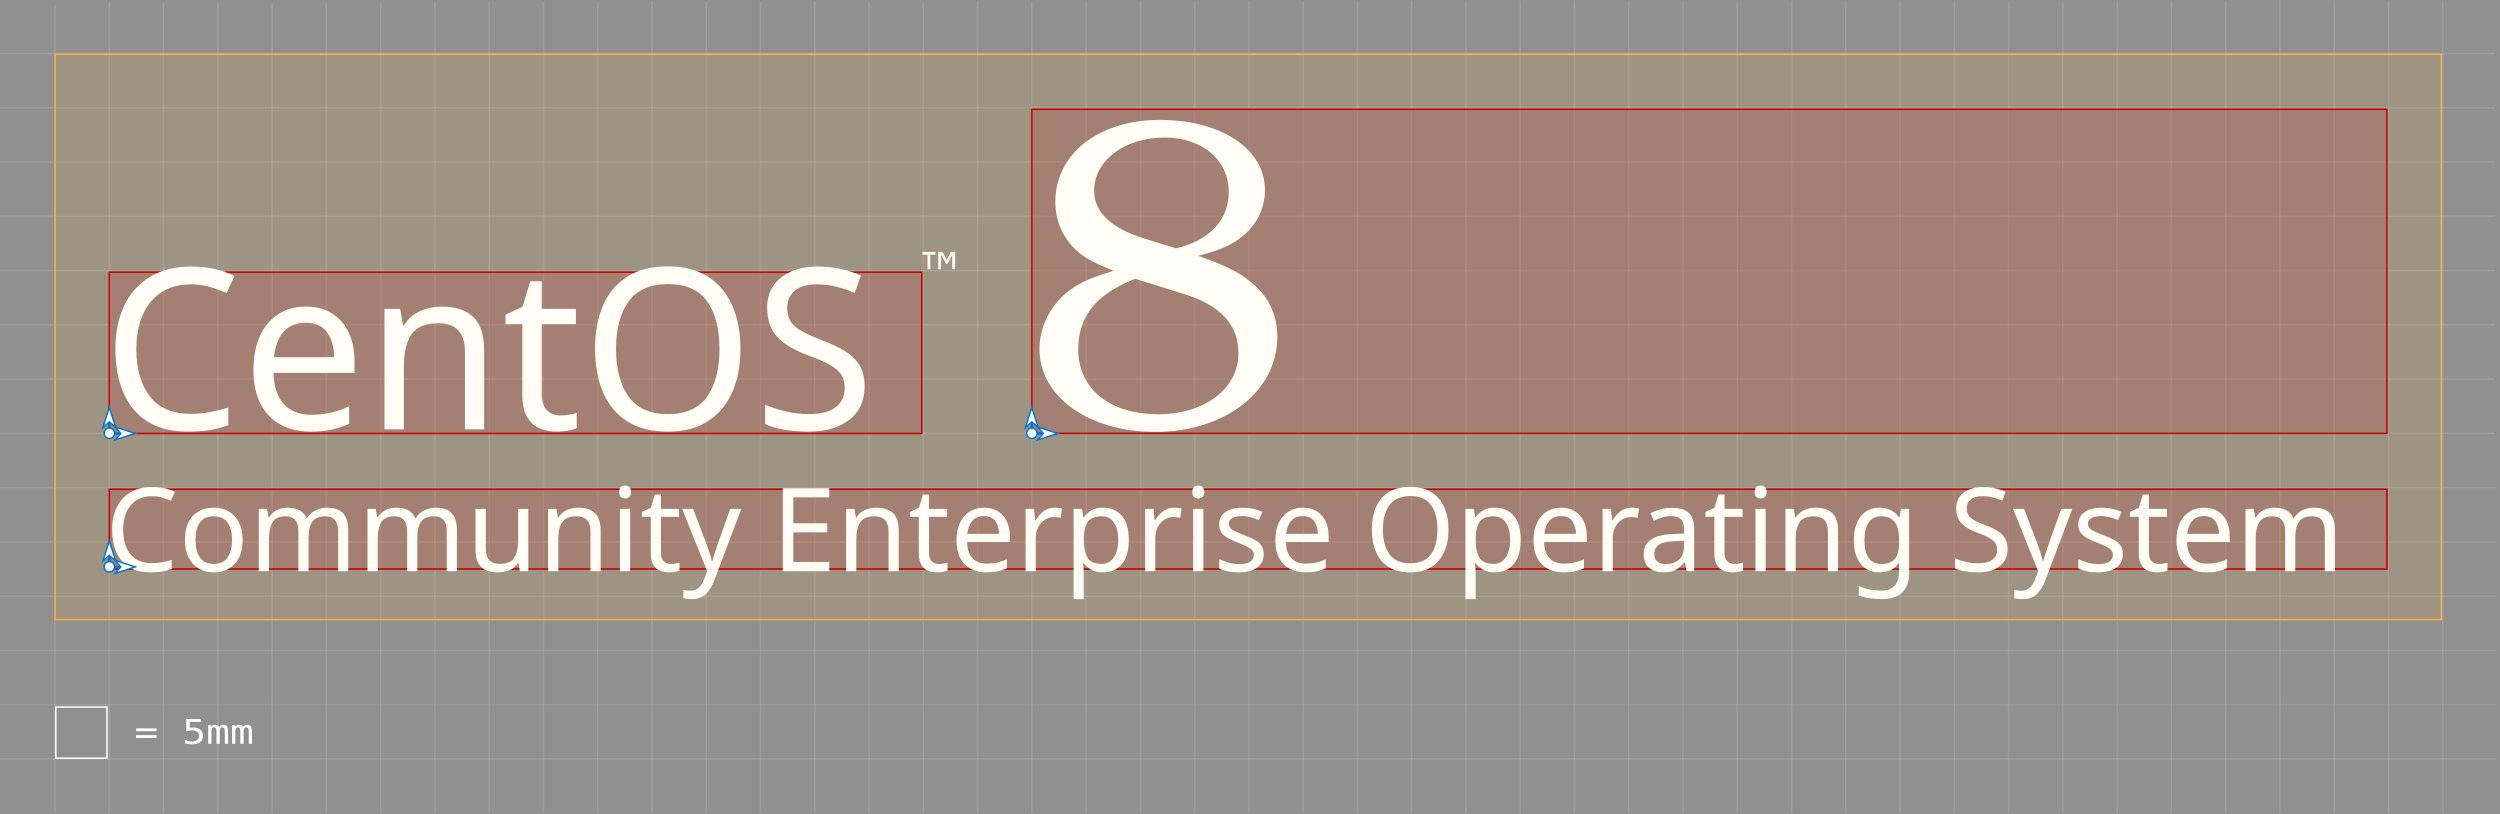
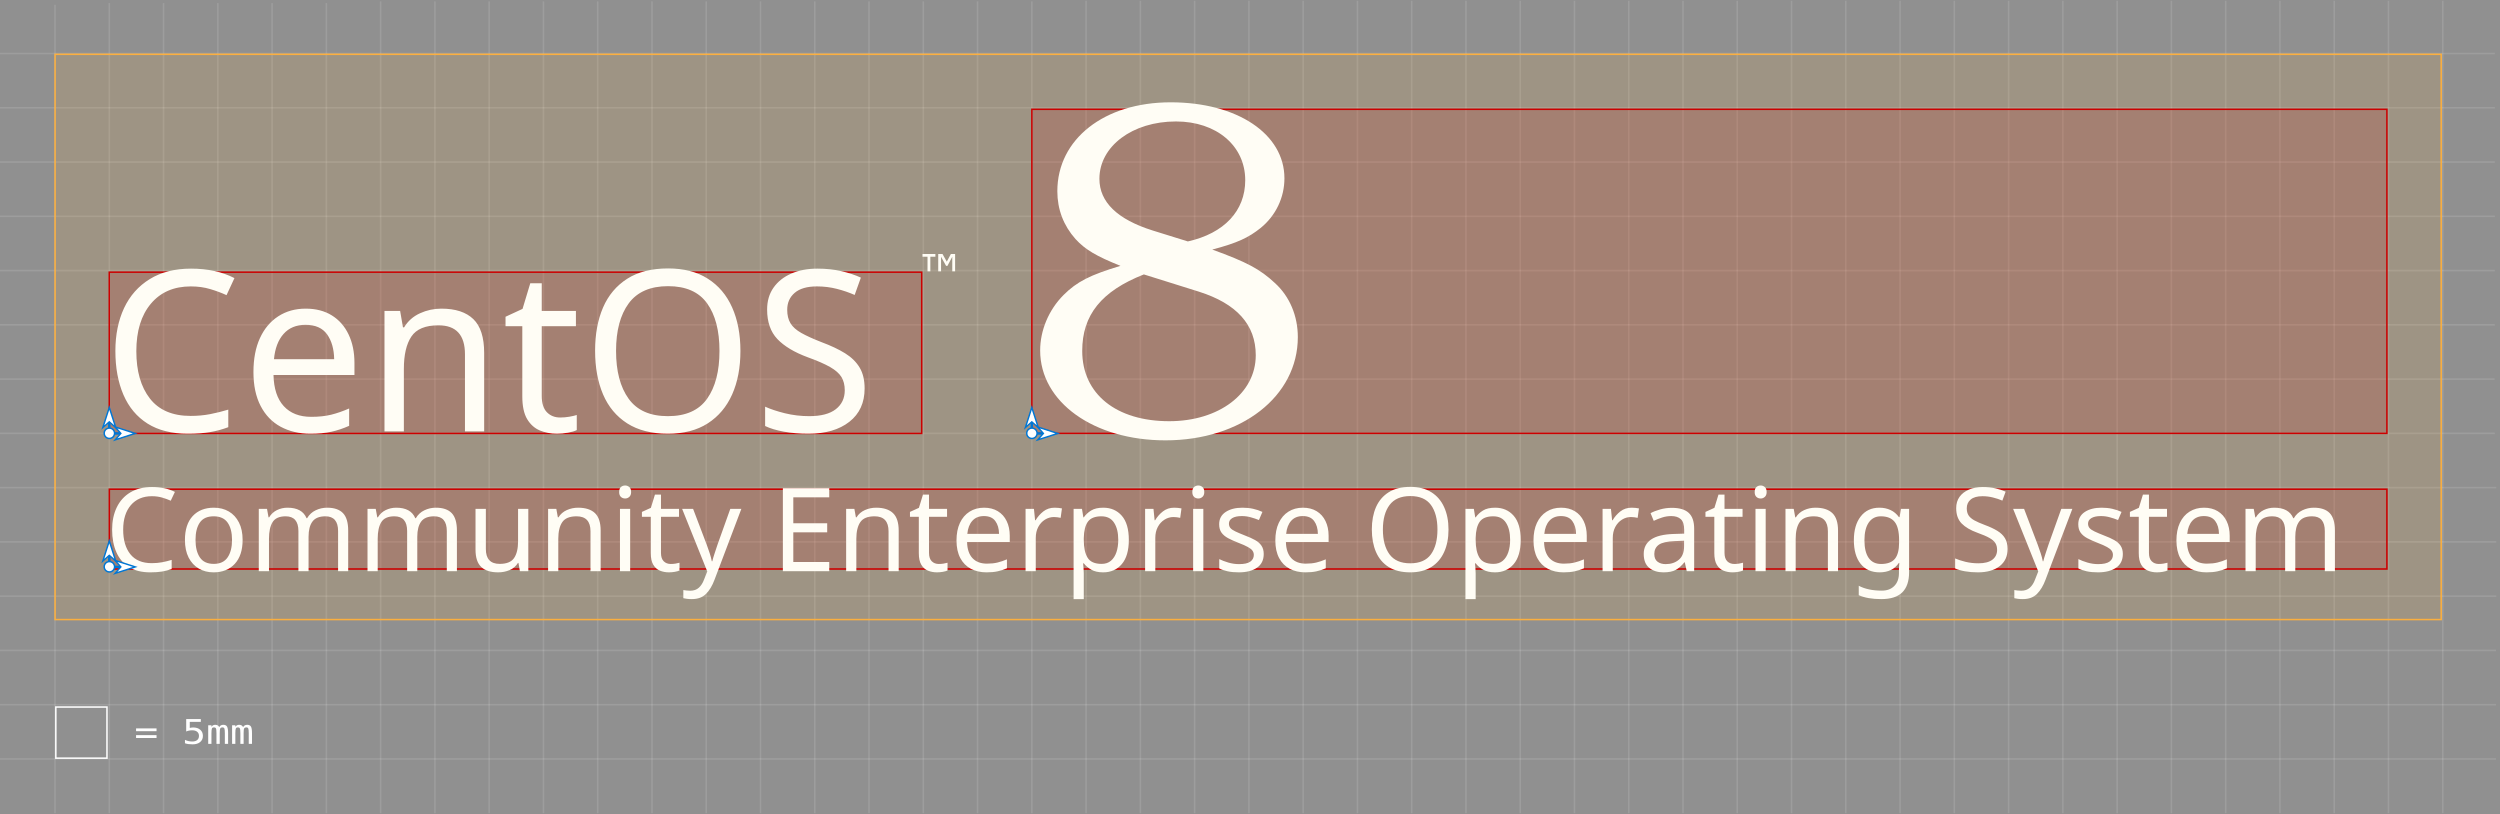
<svg xmlns="http://www.w3.org/2000/svg" xmlns:xlink="http://www.w3.org/1999/xlink" width="816.188" height="265.748" id="svg3106" version="1.0">
  <defs id="defs3108">
    <clipPath clipPathUnits="userSpaceOnUse" id="clipPath4429">
      <g transform="matrix(0.9947658,0,0,1,1.786099,0)" id="g4431">
        <path style="fill:#eea623;fill-opacity:1;fill-rule:evenodd;stroke:none;stroke-width:30;stroke-linecap:round;stroke-linejoin:round;marker:none;marker-start:none;marker-mid:none;marker-end:none;stroke-miterlimit:4;stroke-dasharray:none;stroke-dashoffset:0;stroke-opacity:1;visibility:visible;display:inline;overflow:visible" d="M 322.541,2800.938 L 318.106,2806.667 L 313.671,2800.938 L 313.671,2757.795 L 294.732,2757.795 L 318.106,2732.258 L 341.238,2757.795 L 322.541,2757.795 L 322.541,2800.938 z" id="path4433" />
      </g>
    </clipPath>
  </defs>
  <g id="layer1" transform="translate(-0.2825948,-822.0471)">
    <rect style="fill:#8c8c8c;fill-opacity:0.955;stroke:none;stroke-width:1;stroke-linecap:round;stroke-linejoin:miter;stroke-miterlimit:4;stroke-dasharray:none;stroke-dashoffset:0;stroke-opacity:0.089;display:inline" id="CENTOSARTWORK" width="816.188" height="265.748" x="0.283" y="822.047" clip-path="none" />
    <g id="g5132" style="stroke:#ffffff;stroke-width:0.5;stroke-miterlimit:4;stroke-dasharray:none;stroke-opacity:0.118">
      <path id="path3685" d="M 18.249,823.619 L 18.249,1087.545" style="fill:none;fill-rule:evenodd;stroke:#ffffff;stroke-width:0.5;stroke-linecap:butt;stroke-linejoin:miter;stroke-miterlimit:4;stroke-dasharray:none;stroke-opacity:0.118;display:inline" />
      <path style="fill:none;fill-rule:evenodd;stroke:#ffffff;stroke-width:0.5;stroke-linecap:butt;stroke-linejoin:miter;stroke-miterlimit:4;stroke-dasharray:none;stroke-opacity:0.118;display:inline" d="M 35.965,823.06 L 35.965,1087.545" id="path3687" />
      <path id="path3689" d="M 53.682,823.06 L 53.682,1087.545" style="fill:none;fill-rule:evenodd;stroke:#ffffff;stroke-width:0.5;stroke-linecap:butt;stroke-linejoin:miter;stroke-miterlimit:4;stroke-dasharray:none;stroke-opacity:0.118;display:inline" />
      <path style="fill:none;fill-rule:evenodd;stroke:#ffffff;stroke-width:0.5;stroke-linecap:butt;stroke-linejoin:miter;stroke-miterlimit:4;stroke-dasharray:none;stroke-opacity:0.118;display:inline" d="M 71.399,823.06 L 71.399,1087.545" id="path3691" />
      <path id="path3693" d="M 89.115,823.06 L 89.115,1087.545" style="fill:none;fill-rule:evenodd;stroke:#ffffff;stroke-width:0.5;stroke-linecap:butt;stroke-linejoin:miter;stroke-miterlimit:4;stroke-dasharray:none;stroke-opacity:0.118;display:inline" />
      <path style="fill:none;fill-rule:evenodd;stroke:#ffffff;stroke-width:0.5;stroke-linecap:butt;stroke-linejoin:miter;stroke-miterlimit:4;stroke-dasharray:none;stroke-opacity:0.118;display:inline" d="M 106.832,823.06 L 106.832,1087.545" id="path3695" />
      <path id="path3697" d="M 124.548,822.502 L 124.548,1087.545" style="fill:none;fill-rule:evenodd;stroke:#ffffff;stroke-width:0.5;stroke-linecap:butt;stroke-linejoin:miter;stroke-miterlimit:4;stroke-dasharray:none;stroke-opacity:0.118;display:inline" />
      <path style="fill:none;fill-rule:evenodd;stroke:#ffffff;stroke-width:0.5;stroke-linecap:butt;stroke-linejoin:miter;stroke-miterlimit:4;stroke-dasharray:none;stroke-opacity:0.118;display:inline" d="M 142.265,822.502 L 142.265,1087.545" id="path3699" />
      <path id="path3701" d="M 159.981,822.502 L 159.981,1087.545" style="fill:none;fill-rule:evenodd;stroke:#ffffff;stroke-width:0.5;stroke-linecap:butt;stroke-linejoin:miter;stroke-miterlimit:4;stroke-dasharray:none;stroke-opacity:0.118;display:inline" />
      <path style="fill:none;fill-rule:evenodd;stroke:#ffffff;stroke-width:0.5;stroke-linecap:butt;stroke-linejoin:miter;stroke-miterlimit:4;stroke-dasharray:none;stroke-opacity:0.118;display:inline" d="M 177.698,822.502 L 177.698,1087.545" id="path3703" />
      <path id="path3705" d="M 195.414,822.502 L 195.414,1087.545" style="fill:none;fill-rule:evenodd;stroke:#ffffff;stroke-width:0.5;stroke-linecap:butt;stroke-linejoin:miter;stroke-miterlimit:4;stroke-dasharray:none;stroke-opacity:0.118;display:inline" />
      <path style="fill:none;fill-rule:evenodd;stroke:#ffffff;stroke-width:0.5;stroke-linecap:butt;stroke-linejoin:miter;stroke-miterlimit:4;stroke-dasharray:none;stroke-opacity:0.118;display:inline" d="M 213.131,822.502 L 213.131,1087.545" id="path3707" />
      <path id="path3709" d="M 230.847,822.502 L 230.847,1087.545" style="fill:none;fill-rule:evenodd;stroke:#ffffff;stroke-width:0.5;stroke-linecap:butt;stroke-linejoin:miter;stroke-miterlimit:4;stroke-dasharray:none;stroke-opacity:0.118;display:inline" />
      <path style="fill:none;fill-rule:evenodd;stroke:#ffffff;stroke-width:0.5;stroke-linecap:butt;stroke-linejoin:miter;stroke-miterlimit:4;stroke-dasharray:none;stroke-opacity:0.118;display:inline" d="M 283.997,822.502 L 283.997,1087.545" id="path3711" />
      <path id="path3713" d="M 266.281,822.502 L 266.281,1087.545" style="fill:none;fill-rule:evenodd;stroke:#ffffff;stroke-width:0.5;stroke-linecap:butt;stroke-linejoin:miter;stroke-miterlimit:4;stroke-dasharray:none;stroke-opacity:0.118;display:inline" />
      <path id="path3717" d="M 0.538,1034.391 L 814.913,1034.391" style="fill:none;fill-rule:evenodd;stroke:#ffffff;stroke-width:0.512;stroke-linecap:square;stroke-linejoin:miter;stroke-miterlimit:4;stroke-dasharray:none;stroke-opacity:0.118;display:inline" />
      <path style="fill:none;fill-rule:evenodd;stroke:#ffffff;stroke-width:0.512;stroke-linecap:square;stroke-linejoin:miter;stroke-miterlimit:4;stroke-dasharray:none;stroke-opacity:0.118;display:inline" d="M 0.538,1016.676 L 814.987,1016.676" id="path3719" />
      <path id="path3721" d="M 0.538,998.96 L 814.987,998.96" style="fill:none;fill-rule:evenodd;stroke:#ffffff;stroke-width:0.512;stroke-linecap:square;stroke-linejoin:miter;stroke-miterlimit:4;stroke-dasharray:none;stroke-opacity:0.118;display:inline" />
      <path style="fill:none;fill-rule:evenodd;stroke:#ffffff;stroke-width:0.512;stroke-linecap:square;stroke-linejoin:miter;stroke-miterlimit:4;stroke-dasharray:none;stroke-opacity:0.118;display:inline" d="M 0.538,981.245 L 814.985,981.245" id="path3723" />
      <path id="path3725" d="M 0.538,963.529 L 814.523,963.529" style="fill:none;fill-rule:evenodd;stroke:#ffffff;stroke-width:0.512;stroke-linecap:square;stroke-linejoin:miter;stroke-miterlimit:4;stroke-dasharray:none;stroke-opacity:0.118;display:inline" />
      <path style="fill:none;fill-rule:evenodd;stroke:#ffffff;stroke-width:0.512;stroke-linecap:square;stroke-linejoin:miter;stroke-miterlimit:4;stroke-dasharray:none;stroke-opacity:0.118;display:inline" d="M 0.538,945.813 L 814.447,945.813" id="path3727" />
      <path id="path3729" d="M 0.538,928.098 L 814.523,928.098" style="fill:none;fill-rule:evenodd;stroke:#ffffff;stroke-width:0.512;stroke-linecap:square;stroke-linejoin:miter;stroke-miterlimit:4;stroke-dasharray:none;stroke-opacity:0.118;display:inline" />
      <path style="fill:none;fill-rule:evenodd;stroke:#ffffff;stroke-width:0.5;stroke-linecap:butt;stroke-linejoin:miter;stroke-miterlimit:4;stroke-dasharray:none;stroke-opacity:0.118;display:inline" d="M 248.564,822.502 L 248.564,1087.545" id="path3785" />
      <path id="path3787" d="M 301.714,822.502 L 301.714,1087.545" style="fill:none;fill-rule:evenodd;stroke:#ffffff;stroke-width:0.5;stroke-linecap:butt;stroke-linejoin:miter;stroke-miterlimit:4;stroke-dasharray:none;stroke-opacity:0.118;display:inline" />
      <path style="fill:none;fill-rule:evenodd;stroke:#ffffff;stroke-width:0.5;stroke-linecap:butt;stroke-linejoin:miter;stroke-miterlimit:4;stroke-dasharray:none;stroke-opacity:0.118;display:inline" d="M 319.43,822.502 L 319.43,1087.545" id="path3789" />
      <path id="path3791" d="M 337.147,822.502 L 337.147,1087.545" style="fill:none;fill-rule:evenodd;stroke:#ffffff;stroke-width:0.5;stroke-linecap:butt;stroke-linejoin:miter;stroke-miterlimit:4;stroke-dasharray:none;stroke-opacity:0.118;display:inline" />
      <path style="fill:none;fill-rule:evenodd;stroke:#ffffff;stroke-width:0.5;stroke-linecap:butt;stroke-linejoin:miter;stroke-miterlimit:4;stroke-dasharray:none;stroke-opacity:0.118;display:inline" d="M 354.863,822.297 L 354.863,1087.545" id="path3793" />
      <path style="fill:none;fill-rule:evenodd;stroke:#ffffff;stroke-width:0.512;stroke-linecap:square;stroke-linejoin:miter;stroke-miterlimit:4;stroke-dasharray:none;stroke-opacity:0.118;display:inline" d="M 0.538,910.382 L 814.522,910.382" id="path6619" />
      <path id="path6621" d="M 0.538,892.666 L 814.522,892.666" style="fill:none;fill-rule:evenodd;stroke:#ffffff;stroke-width:0.512;stroke-linecap:square;stroke-linejoin:miter;stroke-miterlimit:4;stroke-dasharray:none;stroke-opacity:0.118;display:inline" />
      <path id="path4235" d="M 372.58,822.297 L 372.58,1087.545" style="fill:none;fill-rule:evenodd;stroke:#ffffff;stroke-width:0.5;stroke-linecap:butt;stroke-linejoin:miter;stroke-miterlimit:4;stroke-dasharray:none;stroke-opacity:0.118;display:inline" />
      <path style="fill:none;fill-rule:evenodd;stroke:#ffffff;stroke-width:0.5;stroke-linecap:butt;stroke-linejoin:miter;stroke-miterlimit:4;stroke-dasharray:none;stroke-opacity:0.118;display:inline" d="M 390.296,822.297 L 390.296,1087.545" id="path4237" />
      <path id="path4239" d="M 408.013,822.297 L 408.013,1087.545" style="fill:none;fill-rule:evenodd;stroke:#ffffff;stroke-width:0.5;stroke-linecap:butt;stroke-linejoin:miter;stroke-miterlimit:4;stroke-dasharray:none;stroke-opacity:0.118;display:inline" />
      <path style="fill:none;fill-rule:evenodd;stroke:#ffffff;stroke-width:0.5;stroke-linecap:butt;stroke-linejoin:miter;stroke-miterlimit:4;stroke-dasharray:none;stroke-opacity:0.118;display:inline" d="M 425.73,822.297 L 425.73,1087.545" id="path5011" />
      <path id="path2647" d="M 443.446,822.297 L 443.446,1087.545" style="fill:none;fill-rule:evenodd;stroke:#ffffff;stroke-width:0.5;stroke-linecap:butt;stroke-linejoin:miter;stroke-miterlimit:4;stroke-dasharray:none;stroke-opacity:0.118;display:inline" />
      <path style="fill:none;fill-rule:evenodd;stroke:#ffffff;stroke-width:0.512;stroke-linecap:square;stroke-linejoin:miter;stroke-miterlimit:4;stroke-dasharray:none;stroke-opacity:0.118;display:inline" d="M 0.538,1052.107 L 814.913,1052.107" id="path2479" />
      <path id="path2481" d="M 0.538,1069.823 L 814.913,1069.823" style="fill:none;fill-rule:evenodd;stroke:#ffffff;stroke-width:0.512;stroke-linecap:square;stroke-linejoin:miter;stroke-miterlimit:4;stroke-dasharray:none;stroke-opacity:0.118;display:inline" />
      <path style="fill:none;fill-rule:evenodd;stroke:#ffffff;stroke-width:0.5;stroke-linecap:butt;stroke-linejoin:miter;stroke-miterlimit:4;stroke-dasharray:none;stroke-opacity:0.118;display:inline" d="M 461.163,822.297 L 461.163,1087.545" id="path2485" />
      <path id="path2487" d="M 478.879,822.297 L 478.879,1087.545" style="fill:none;fill-rule:evenodd;stroke:#ffffff;stroke-width:0.5;stroke-linecap:butt;stroke-linejoin:miter;stroke-miterlimit:4;stroke-dasharray:none;stroke-opacity:0.118;display:inline" />
      <path style="fill:none;fill-rule:evenodd;stroke:#ffffff;stroke-width:0.5;stroke-linecap:butt;stroke-linejoin:miter;stroke-miterlimit:4;stroke-dasharray:none;stroke-opacity:0.118;display:inline" d="M 496.596,822.297 L 496.596,1087.545" id="path2489" />
      <path id="path2491" d="M 514.312,822.297 L 514.312,1087.545" style="fill:none;fill-rule:evenodd;stroke:#ffffff;stroke-width:0.5;stroke-linecap:butt;stroke-linejoin:miter;stroke-miterlimit:4;stroke-dasharray:none;stroke-opacity:0.118;display:inline" />
      <path style="fill:none;fill-rule:evenodd;stroke:#ffffff;stroke-width:0.5;stroke-linecap:butt;stroke-linejoin:miter;stroke-miterlimit:4;stroke-dasharray:none;stroke-opacity:0.118;display:inline" d="M 532.029,822.297 L 532.029,1087.545" id="path2493" />
      <path id="path2495" d="M 549.745,822.297 L 549.745,1087.545" style="fill:none;fill-rule:evenodd;stroke:#ffffff;stroke-width:0.5;stroke-linecap:butt;stroke-linejoin:miter;stroke-miterlimit:4;stroke-dasharray:none;stroke-opacity:0.118;display:inline" />
      <path style="fill:none;fill-rule:evenodd;stroke:#ffffff;stroke-width:0.5;stroke-linecap:butt;stroke-linejoin:miter;stroke-miterlimit:4;stroke-dasharray:none;stroke-opacity:0.118;display:inline" d="M 567.462,822.297 L 567.462,1087.545" id="path2497" />
      <path id="path2499" d="M 585.178,822.297 L 585.178,1087.545" style="fill:none;fill-rule:evenodd;stroke:#ffffff;stroke-width:0.5;stroke-linecap:butt;stroke-linejoin:miter;stroke-miterlimit:4;stroke-dasharray:none;stroke-opacity:0.118;display:inline" />
      <path style="fill:none;fill-rule:evenodd;stroke:#ffffff;stroke-width:0.5;stroke-linecap:butt;stroke-linejoin:miter;stroke-miterlimit:4;stroke-dasharray:none;stroke-opacity:0.118;display:inline" d="M 602.895,822.297 L 602.895,1087.545" id="path2501" />
      <path id="path2503" d="M 620.612,822.297 L 620.612,1087.545" style="fill:none;fill-rule:evenodd;stroke:#ffffff;stroke-width:0.5;stroke-linecap:butt;stroke-linejoin:miter;stroke-miterlimit:4;stroke-dasharray:none;stroke-opacity:0.118;display:inline" />
      <path style="fill:none;fill-rule:evenodd;stroke:#ffffff;stroke-width:0.5;stroke-linecap:butt;stroke-linejoin:miter;stroke-miterlimit:4;stroke-dasharray:none;stroke-opacity:0.118;display:inline" d="M 638.328,822.297 L 638.328,1087.545" id="path2505" />
      <path id="path2507" d="M 656.045,822.297 L 656.045,1087.545" style="fill:none;fill-rule:evenodd;stroke:#ffffff;stroke-width:0.5;stroke-linecap:butt;stroke-linejoin:miter;stroke-miterlimit:4;stroke-dasharray:none;stroke-opacity:0.118;display:inline" />
      <path style="fill:none;fill-rule:evenodd;stroke:#ffffff;stroke-width:0.5;stroke-linecap:butt;stroke-linejoin:miter;stroke-miterlimit:4;stroke-dasharray:none;stroke-opacity:0.118;display:inline" d="M 709.194,822.297 L 709.194,1087.545" id="path2509" />
      <path id="path2511" d="M 673.761,822.297 L 673.761,1087.545" style="fill:none;fill-rule:evenodd;stroke:#ffffff;stroke-width:0.5;stroke-linecap:butt;stroke-linejoin:miter;stroke-miterlimit:4;stroke-dasharray:none;stroke-opacity:0.118;display:inline" />
      <path style="fill:none;fill-rule:evenodd;stroke:#ffffff;stroke-width:0.5;stroke-linecap:butt;stroke-linejoin:miter;stroke-miterlimit:4;stroke-dasharray:none;stroke-opacity:0.118;display:inline" d="M 691.478,822.297 L 691.478,1087.545" id="path2513" />
      <path id="path2515" d="M 744.627,822.297 L 744.627,1087.545" style="fill:none;fill-rule:evenodd;stroke:#ffffff;stroke-width:0.5;stroke-linecap:butt;stroke-linejoin:miter;stroke-miterlimit:4;stroke-dasharray:none;stroke-opacity:0.118;display:inline" />
      <path style="fill:none;fill-rule:evenodd;stroke:#ffffff;stroke-width:0.5;stroke-linecap:butt;stroke-linejoin:miter;stroke-miterlimit:4;stroke-dasharray:none;stroke-opacity:0.118;display:inline" d="M 726.911,822.297 L 726.911,1087.545" id="path2517" />
      <path id="path2519" d="M 762.344,822.297 L 762.344,1087.545" style="fill:none;fill-rule:evenodd;stroke:#ffffff;stroke-width:0.5;stroke-linecap:butt;stroke-linejoin:miter;stroke-miterlimit:4;stroke-dasharray:none;stroke-opacity:0.118;display:inline" />
      <path id="path9589" d="M 0.538,874.951 L 814.522,874.951" style="fill:none;fill-rule:evenodd;stroke:#ffffff;stroke-width:0.512;stroke-linecap:square;stroke-linejoin:miter;stroke-miterlimit:4;stroke-dasharray:none;stroke-opacity:0.118;display:inline" />
      <path style="fill:none;fill-rule:evenodd;stroke:#ffffff;stroke-width:0.512;stroke-linecap:square;stroke-linejoin:miter;stroke-miterlimit:4;stroke-dasharray:none;stroke-opacity:0.118;display:inline" d="M 0.538,857.235 L 814.522,857.235" id="path9591" />
      <path id="path9593" d="M 0.538,839.519 L 814.522,839.519" style="fill:none;fill-rule:evenodd;stroke:#ffffff;stroke-width:0.512;stroke-linecap:square;stroke-linejoin:miter;stroke-miterlimit:4;stroke-dasharray:none;stroke-opacity:0.118;display:inline" />
      <path style="fill:none;fill-rule:evenodd;stroke:#ffffff;stroke-width:0.5;stroke-linecap:butt;stroke-linejoin:miter;stroke-miterlimit:4;stroke-dasharray:none;stroke-opacity:0.118;display:inline" d="M 780.061,822.297 L 780.061,1087.545" id="path4315" />
      <path id="path4317" d="M 797.777,822.297 L 797.777,1087.545" style="fill:none;fill-rule:evenodd;stroke:#ffffff;stroke-width:0.5;stroke-linecap:butt;stroke-linejoin:miter;stroke-miterlimit:4;stroke-dasharray:none;stroke-opacity:0.118;display:inline" />
    </g>
    <rect y="839.769" x="18.255" height="184.549" width="779.016" id="rect5058" style="opacity:1;fill:#fcaf3e;fill-opacity:0.137;stroke:#fcaf3e;stroke-width:0.5;stroke-linecap:round;stroke-linejoin:miter;stroke-miterlimit:4;stroke-dasharray:none;stroke-opacity:1" />
    <text xml:space="preserve" style="font-size:11.11px;font-style:normal;font-variant:normal;font-weight:normal;font-stretch:normal;text-align:start;line-height:125%;writing-mode:lr-tb;text-anchor:start;fill:#ffffff;fill-opacity:1;stroke:none;stroke-width:1;stroke-linecap:butt;stroke-linejoin:miter;stroke-miterlimit:4;stroke-dasharray:none;stroke-opacity:1;font-family:DejaVu LGC Sans Mono;-inkscape-font-specification:DejaVu LGC Sans Mono" x="40.87" y="1150.281" id="text5060" transform="scale(1.080181,0.925771)">
      <tspan id="tspan5062" x="40.87" y="1150.281" style="font-size:12px">= 5mm</tspan>
    </text>
    <rect style="opacity:1;fill:none;fill-opacity:1;stroke:#ffffff;stroke-width:0.5;stroke-linecap:round;stroke-linejoin:miter;stroke-miterlimit:4;stroke-dasharray:none;stroke-opacity:1" id="rect5066" width="16.699" height="16.699" x="18.508" y="1052.871" />
-     <text xml:space="preserve" style="font-size:18.264px;font-style:normal;font-weight:normal;fill:#fffdf5;fill-opacity:1;stroke:none;stroke-width:1;stroke-linecap:butt;stroke-linejoin:miter;stroke-miterlimit:4;stroke-dasharray:none;stroke-opacity:1;font-family:Bitstream Vera Sans" x="328.937" y="835.497" id="text5087" transform="scale(0.9092079,1.099858)">
-       <tspan id="tspan5089" x="328.937" y="835.497">™</tspan>
+     <text xml:space="preserve" style="font-size:18.264px;font-style:normal;font-weight:normal;fill:#fffdf5;fill-opacity:1;stroke:none;stroke-width:1;stroke-linecap:butt;stroke-linejoin:miter;stroke-miterlimit:4;stroke-dasharray:none;stroke-opacity:1;font-family:Bitstream Vera Sans" x="328.937" y="836.112" id="text5087" transform="scale(0.9092079,1.099858)">
+       <tspan id="tspan5089" x="328.937" y="836.112">™</tspan>
    </text>
    <rect y="857.74" x="337.156" height="105.78" width="442.392" id="rect9587" style="opacity:1;fill:#cc0000;fill-opacity:0.137;stroke:#cc0000;stroke-width:0.5;stroke-linecap:round;stroke-linejoin:miter;stroke-miterlimit:4;stroke-dasharray:none;stroke-opacity:1" />
-     <text xml:space="preserve" style="font-size:144.083px;font-style:normal;font-variant:normal;font-weight:normal;font-stretch:normal;text-align:start;line-height:0%;writing-mode:lr-tb;text-anchor:start;fill:#fffdf5;fill-opacity:1;stroke:none;stroke-width:1px;stroke-linecap:butt;stroke-linejoin:miter;stroke-opacity:1;font-family:URW Bookman L;-inkscape-font-specification:URW Bookman L" x="333.294" y="961.177" id="text9583">
-       <tspan id="tspan9585" x="333.294" y="961.177" style="font-size:144.083px;font-style:normal;font-variant:normal;font-weight:normal;font-stretch:normal;text-align:start;line-height:0%;writing-mode:lr-tb;text-anchor:start;fill:#fffdf5;font-family:URW Bookman L;-inkscape-font-specification:URW Bookman L">8</tspan>
+     <text xml:space="preserve" style="font-size:156.093px;font-style:normal;font-variant:normal;font-weight:normal;font-stretch:normal;text-align:start;line-height:0%;writing-mode:lr-tb;text-anchor:start;fill:#fffdf5;fill-opacity:1;stroke:none;stroke-width:1px;stroke-linecap:butt;stroke-linejoin:miter;stroke-opacity:1;font-family:URW Bookman L;-inkscape-font-specification:URW Bookman L" x="332.993" y="963.779" id="text9583">
+       <tspan id="tspan9585" x="332.993" y="963.779" style="font-size:156.093px;font-style:normal;font-variant:normal;font-weight:normal;font-stretch:normal;text-align:start;line-height:0%;writing-mode:lr-tb;text-anchor:start;fill:#fffdf5;font-family:URW Bookman L;-inkscape-font-specification:URW Bookman L">8</tspan>
    </text>
    <rect style="opacity:1;fill:#cc0000;fill-opacity:0.137;stroke:#cc0000;stroke-width:0.5;stroke-linecap:round;stroke-linejoin:miter;stroke-miterlimit:4;stroke-dasharray:none;stroke-opacity:1" id="rect14283" width="265.248" height="52.65" x="35.946" y="910.899" />
-     <text transform="scale(0.9903898,1.009703)" xml:space="preserve" style="font-size:72.706px;font-style:normal;font-variant:normal;font-weight:200;font-stretch:normal;text-align:start;line-height:125%;writing-mode:lr-tb;text-anchor:start;fill:#fffdf5;fill-opacity:1;stroke:none;stroke-width:1;stroke-linecap:butt;stroke-linejoin:miter;stroke-miterlimit:4;stroke-dasharray:none;stroke-opacity:1;display:inline;font-family:Denmark;-inkscape-font-specification:Denmark Ultra-Light" x="33.881" y="952.975" id="text5083" clip-path="none">
-       <tspan id="tspan5085" x="33.881" y="952.975" style="font-size:72.706px;font-style:normal;font-variant:normal;font-weight:200;font-stretch:normal;text-align:start;line-height:125%;writing-mode:lr-tb;text-anchor:start;fill:#fffdf5;fill-opacity:1;stroke-width:1;stroke-miterlimit:4;stroke-dasharray:none;font-family:Denmark;-inkscape-font-specification:Denmark Ultra-Light">CentOS</tspan>
+     <text transform="scale(0.9903898,1.009703)" xml:space="preserve" style="font-size:72.706px;font-style:normal;font-variant:normal;font-weight:200;font-stretch:normal;text-align:start;line-height:125%;writing-mode:lr-tb;text-anchor:start;fill:#fffdf5;fill-opacity:1;stroke:none;stroke-width:1;stroke-linecap:butt;stroke-linejoin:miter;stroke-miterlimit:4;stroke-dasharray:none;stroke-opacity:1;display:inline;font-family:Denmark;-inkscape-font-specification:Denmark Ultra-Light" x="33.881" y="953.645" id="text5083" clip-path="none">
+       <tspan id="tspan5085" x="33.881" y="953.645" style="font-size:72.706px;font-style:normal;font-variant:normal;font-weight:200;font-stretch:normal;text-align:start;line-height:125%;writing-mode:lr-tb;text-anchor:start;fill:#fffdf5;fill-opacity:1;stroke-width:1;stroke-miterlimit:4;stroke-dasharray:none;font-family:Denmark;-inkscape-font-specification:Denmark Ultra-Light">CentOS</tspan>
    </text>
    <rect y="981.763" x="35.975" height="26.056" width="743.575" id="rect2477" style="opacity:1;fill:#cc0000;fill-opacity:0.137;stroke:#cc0000;stroke-width:0.519;stroke-linecap:round;stroke-linejoin:miter;stroke-miterlimit:4;stroke-dasharray:none;stroke-opacity:1" />
    <text clip-path="none" id="text2473" y="1008.533" x="34.576" style="font-size:37.964px;font-style:normal;font-variant:normal;font-weight:200;font-stretch:normal;text-align:start;line-height:125%;writing-mode:lr-tb;text-anchor:start;fill:#fffdf5;fill-opacity:1;stroke:none;stroke-width:1;stroke-linecap:butt;stroke-linejoin:miter;stroke-miterlimit:4;stroke-dasharray:none;stroke-opacity:1;display:inline;font-family:Denmark;-inkscape-font-specification:Denmark Ultra-Light" xml:space="preserve">
      <tspan style="font-size:37.964px;font-style:normal;font-variant:normal;font-weight:200;font-stretch:normal;text-align:start;line-height:125%;writing-mode:lr-tb;text-anchor:start;fill:#fffdf5;fill-opacity:1;stroke-width:1;stroke-miterlimit:4;stroke-dasharray:none;font-family:Denmark;-inkscape-font-specification:Denmark Ultra-Light" y="1008.533" x="34.576" id="tspan2475">Community Enterprise Operating System</tspan>
    </text>
    <g id="g4973" transform="matrix(0.3644111,0,0,0.3644111,-80.50376,656.006)">
      <g transform="matrix(0,1.31188,1.167689,0,-14.97822,-16.15833)" id="g4958" style="stroke-width:1.004;stroke-miterlimit:4;stroke-dasharray:none;display:inline">
        <path style="fill:#0076d4;fill-opacity:1;fill-rule:evenodd;stroke:none;stroke-width:1.004;stroke-linecap:butt;stroke-linejoin:miter;stroke-miterlimit:4;stroke-dasharray:none;stroke-opacity:1" d="M 745.953,286.718 L 745.953,298.029 L 747.62,298.029 L 747.62,286.718 L 745.953,286.718 z" id="path4960" />
        <path style="fill:#ffffff;fill-opacity:1;fill-rule:evenodd;stroke:#0076d4;stroke-width:1.003;marker-start:none;stroke-miterlimit:4;stroke-dasharray:none;stroke-opacity:1" d="M 746.787,295.429 L 742.387,291.029 L 746.787,306.429 L 751.187,291.029 L 746.787,295.429 z" id="path4962" />
      </g>
      <g style="stroke-width:1.004;stroke-miterlimit:4;stroke-dasharray:none;display:inline" id="g8603" transform="matrix(1.31188,0,0,-1.167689,-660.0947,1298.114)">
        <path id="path8605" d="M 745.953,286.718 L 745.953,298.029 L 747.62,298.029 L 747.62,286.718 L 745.953,286.718 z" style="fill:#0076d4;fill-opacity:1;fill-rule:evenodd;stroke:none;stroke-width:1.004;stroke-linecap:butt;stroke-linejoin:miter;stroke-miterlimit:4;stroke-dasharray:none;stroke-opacity:1" />
        <path id="path8607" d="M 746.787,295.429 L 742.387,291.029 L 746.787,306.429 L 751.187,291.029 L 746.787,295.429 z" style="fill:#ffffff;fill-opacity:1;fill-rule:evenodd;stroke:#0076d4;stroke-width:1.003;marker-start:none;stroke-miterlimit:4;stroke-dasharray:none;stroke-opacity:1" />
      </g>
      <path transform="matrix(2.65748,0,0,2.65748,-116.8062,788.671)" d="M 166,65.753 A 1.75,1.75 0 1 1 162.5,65.753 A 1.75,1.75 0 1 1 166,65.753 z" id="path8609" style="fill:#ffffff;fill-opacity:1;stroke:#0076d4;stroke-width:0.5;stroke-linecap:square;stroke-miterlimit:4;stroke-dasharray:none;stroke-dashoffset:0;stroke-opacity:1;display:inline" />
    </g>
    <use x="0" y="0" xlink:href="#g4973" id="use5738" transform="translate(0,-43.58394)" width="779.528" height="265.748" />
    <use x="0" y="0" xlink:href="#g4973" id="use5740" transform="translate(301.1843,-43.57939)" width="779.528" height="265.748" />
  </g>
</svg>
